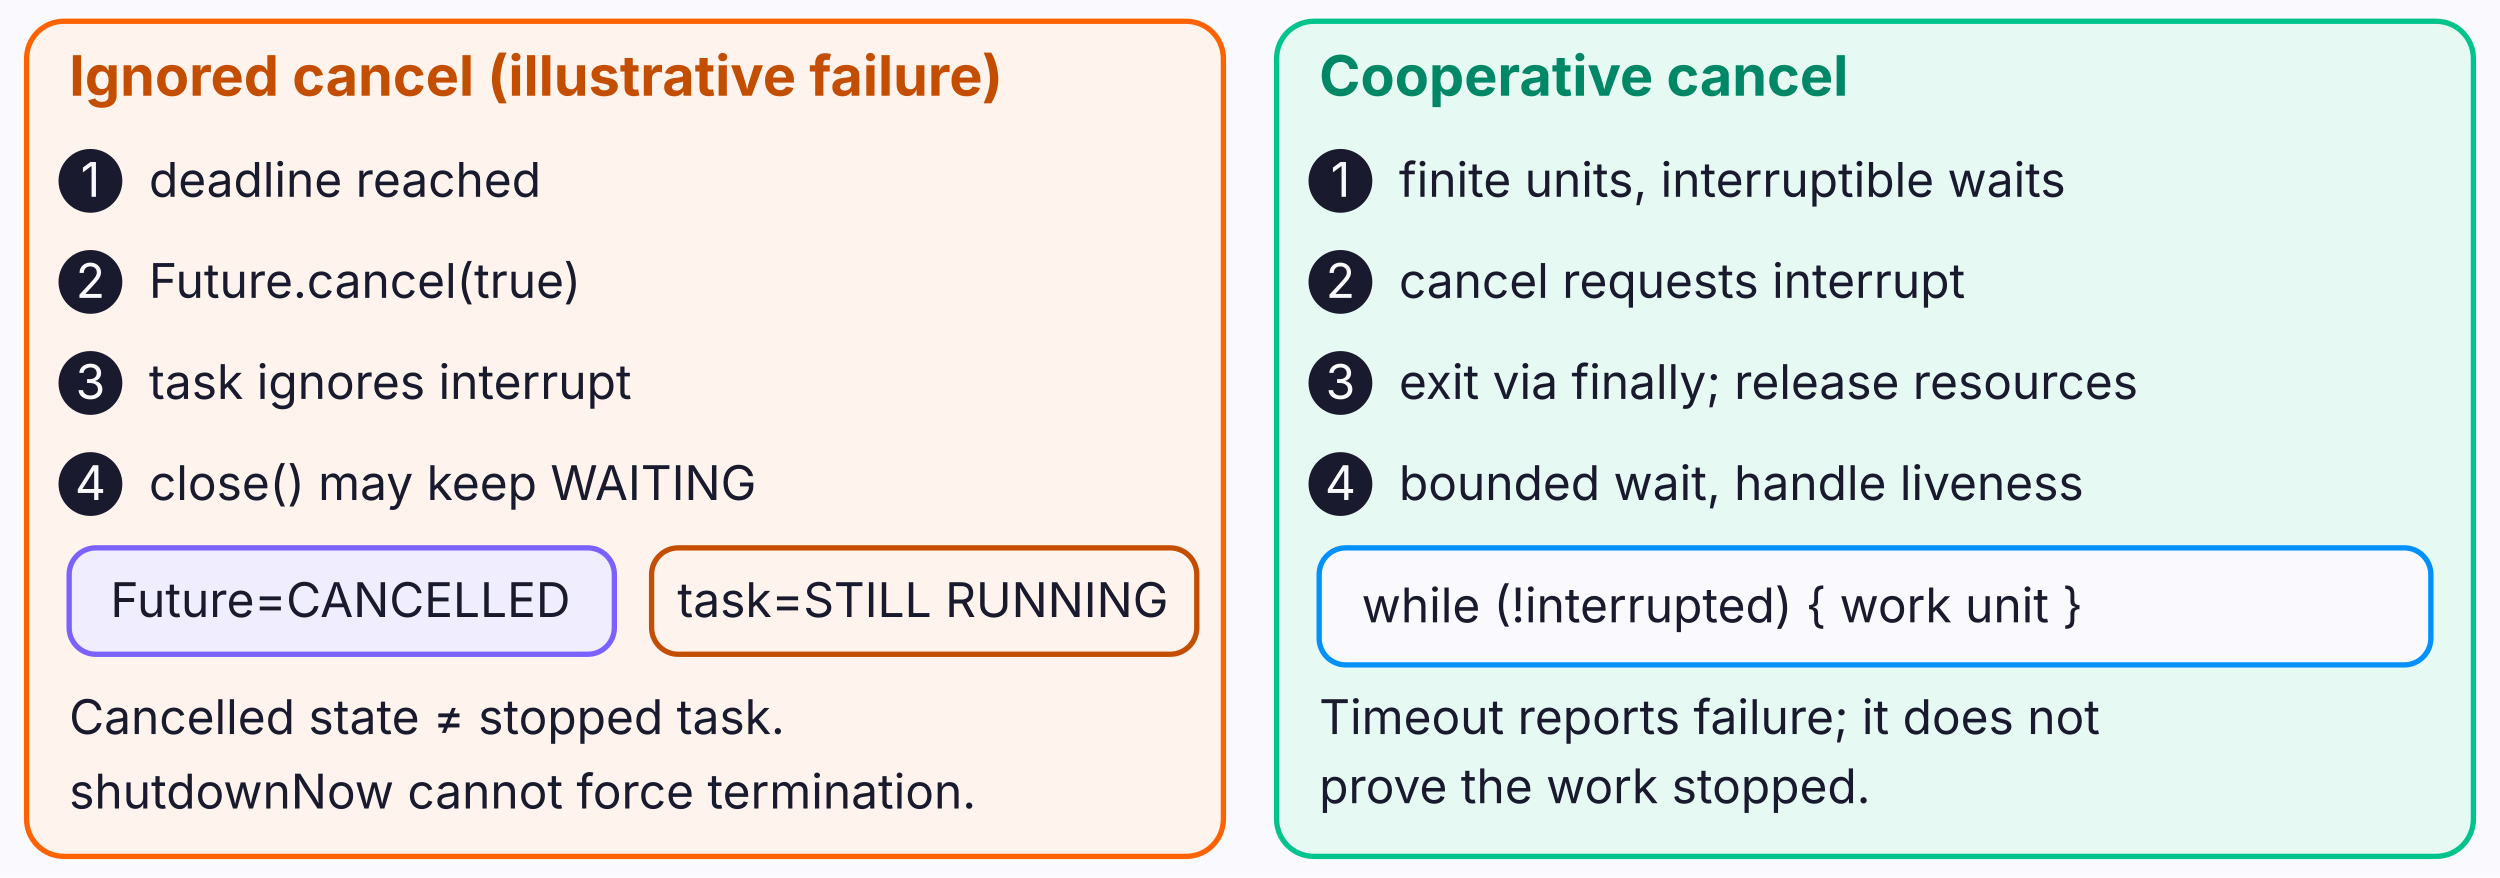
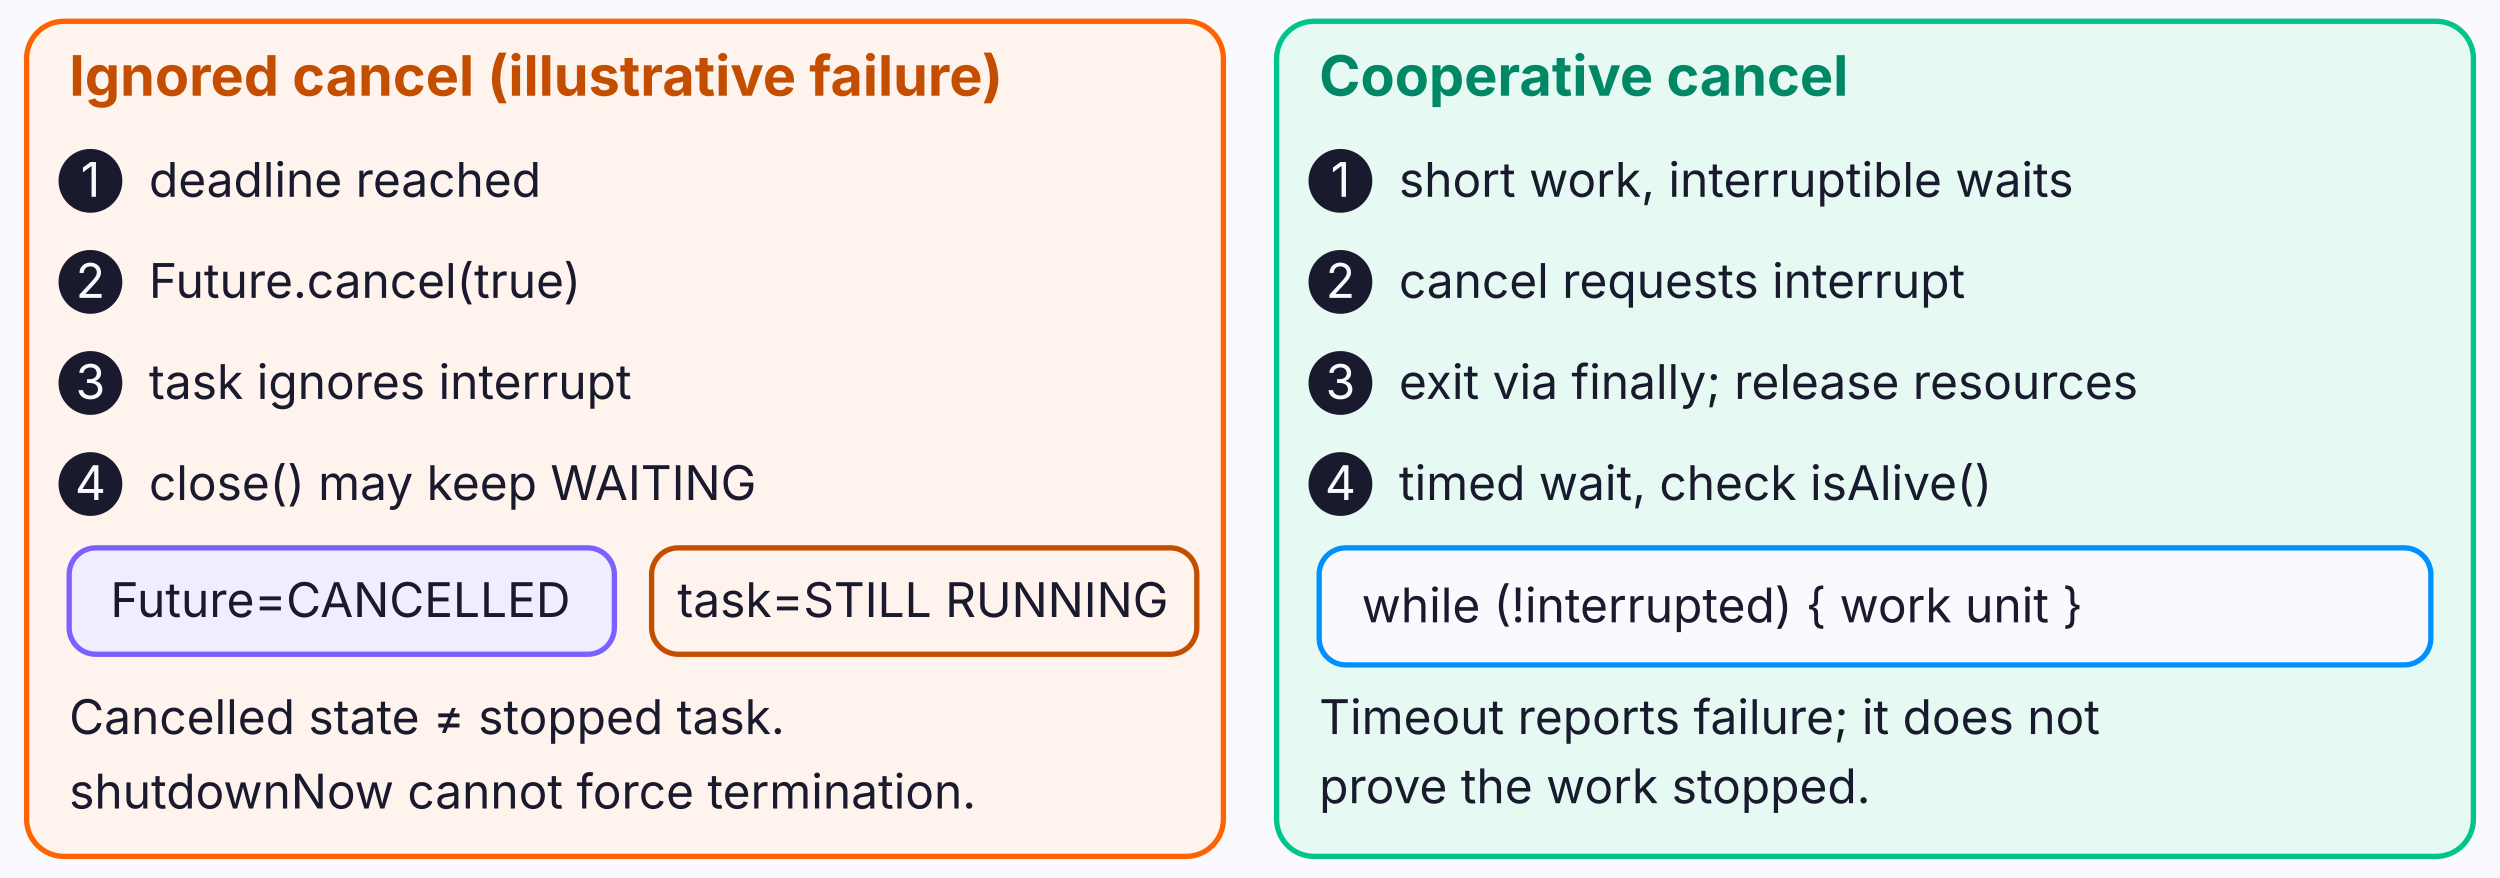
<svg xmlns="http://www.w3.org/2000/svg" viewBox="0 0 940 330" role="img" aria-label="Two-panel diagram: on the left, a cancelled Future while the task ignores the interrupt and keeps running; on the right, a cooperative task checks cancellation, exits through finally, and the caller uses bounded waits." font-family="Inter,sans-serif">
  <defs>
    <marker id="future-stuck-ar-pjava02" markerWidth="10" markerHeight="10" refX="8" refY="5" orient="auto">
      <path d="M0 0L10 5L0 10z" fill="#1A1A2E" />
    </marker>
  </defs>
  <rect width="940" height="330" fill="#FAFAFE" />
  <rect x="10" y="8" width="450" height="314" rx="14" fill="#FFF4ED" stroke="#FF6200" stroke-width="2" />
  <rect x="480" y="8" width="450" height="314" rx="14" fill="#E6FAF3" stroke="#00C48C" stroke-width="2" />
  <text x="26" y="36" font-size="21" font-weight="700" fill="#C44E00">Ignored cancel (illustrative failure)</text>
  <text x="496" y="36" font-size="21" font-weight="700" fill="#008866">Cooperative cancel</text>
  <g font-size="18" fill="#1A1A2E">
    <circle cx="34" cy="68" r="12" fill="#1A1A2E" />
    <text x="34" y="74" text-anchor="middle" fill="#FAFAFE" font-size="18">1</text>
    <text x="56" y="74">deadline reached</text>
    <circle cx="34" cy="106" r="12" fill="#1A1A2E" />
    <text x="34" y="112" text-anchor="middle" fill="#FAFAFE">2</text>
    <text x="56" y="112">Future.cancel(true)</text>
    <circle cx="34" cy="144" r="12" fill="#1A1A2E" />
    <text x="34" y="150" text-anchor="middle" fill="#FAFAFE">3</text>
    <text x="56" y="150">task ignores interrupt</text>
    <circle cx="34" cy="182" r="12" fill="#1A1A2E" />
    <text x="34" y="188" text-anchor="middle" fill="#FAFAFE">4</text>
    <text x="56" y="188">close() may keep WAITING</text>
  </g>
  <rect x="26" y="206" width="205" height="40" rx="10" fill="#F0EDFF" stroke="#7B61FF" stroke-width="2" />
  <text x="128" y="232" font-size="18" text-anchor="middle" fill="#1A1A2E">Future=CANCELLED</text>
  <rect x="245" y="206" width="205" height="40" rx="10" fill="#FFF4ED" stroke="#C44E00" stroke-width="2" />
  <text x="347" y="232" font-size="18" text-anchor="middle" fill="#1A1A2E">task=STILL RUNNING</text>
  <text x="26" y="276" font-size="18" fill="#1A1A2E">Cancelled state ≠ stopped task.</text>
  <text x="26" y="304" font-size="18" fill="#1A1A2E">shutdownNow cannot force termination.</text>
  <g font-size="18" fill="#1A1A2E">
    <circle cx="504" cy="68" r="12" fill="#1A1A2E" />
    <text x="504" y="74" text-anchor="middle" fill="#FAFAFE">1</text>
-     <text x="526" y="74">finite units, interruptible waits</text>
+     <text x="526" y="74">short work, interruptible waits</text>
    <circle cx="504" cy="106" r="12" fill="#1A1A2E" />
    <text x="504" y="112" text-anchor="middle" fill="#FAFAFE">2</text>
    <text x="526" y="112">cancel requests interrupt</text>
    <circle cx="504" cy="144" r="12" fill="#1A1A2E" />
    <text x="504" y="150" text-anchor="middle" fill="#FAFAFE">3</text>
    <text x="526" y="150">exit via finally; release resources</text>
    <circle cx="504" cy="182" r="12" fill="#1A1A2E" />
    <text x="504" y="188" text-anchor="middle" fill="#FAFAFE">4</text>
-     <text x="526" y="188">bounded wait, handle liveness</text>
+     <text x="526" y="188">timed wait, check isAlive()</text>
  </g>
  <rect x="496" y="206" width="418" height="44" rx="10" fill="#FAFAFE" stroke="#0091FF" stroke-width="2" />
  <text x="512" y="234" font-size="18" fill="#1A1A2E">while (!interrupted) { work unit }</text>
  <text x="496" y="276" font-size="18" fill="#1A1A2E">Timeout reports failure; it does not</text>
  <text x="496" y="302" font-size="18" fill="#1A1A2E">prove the work stopped.</text>
</svg>
